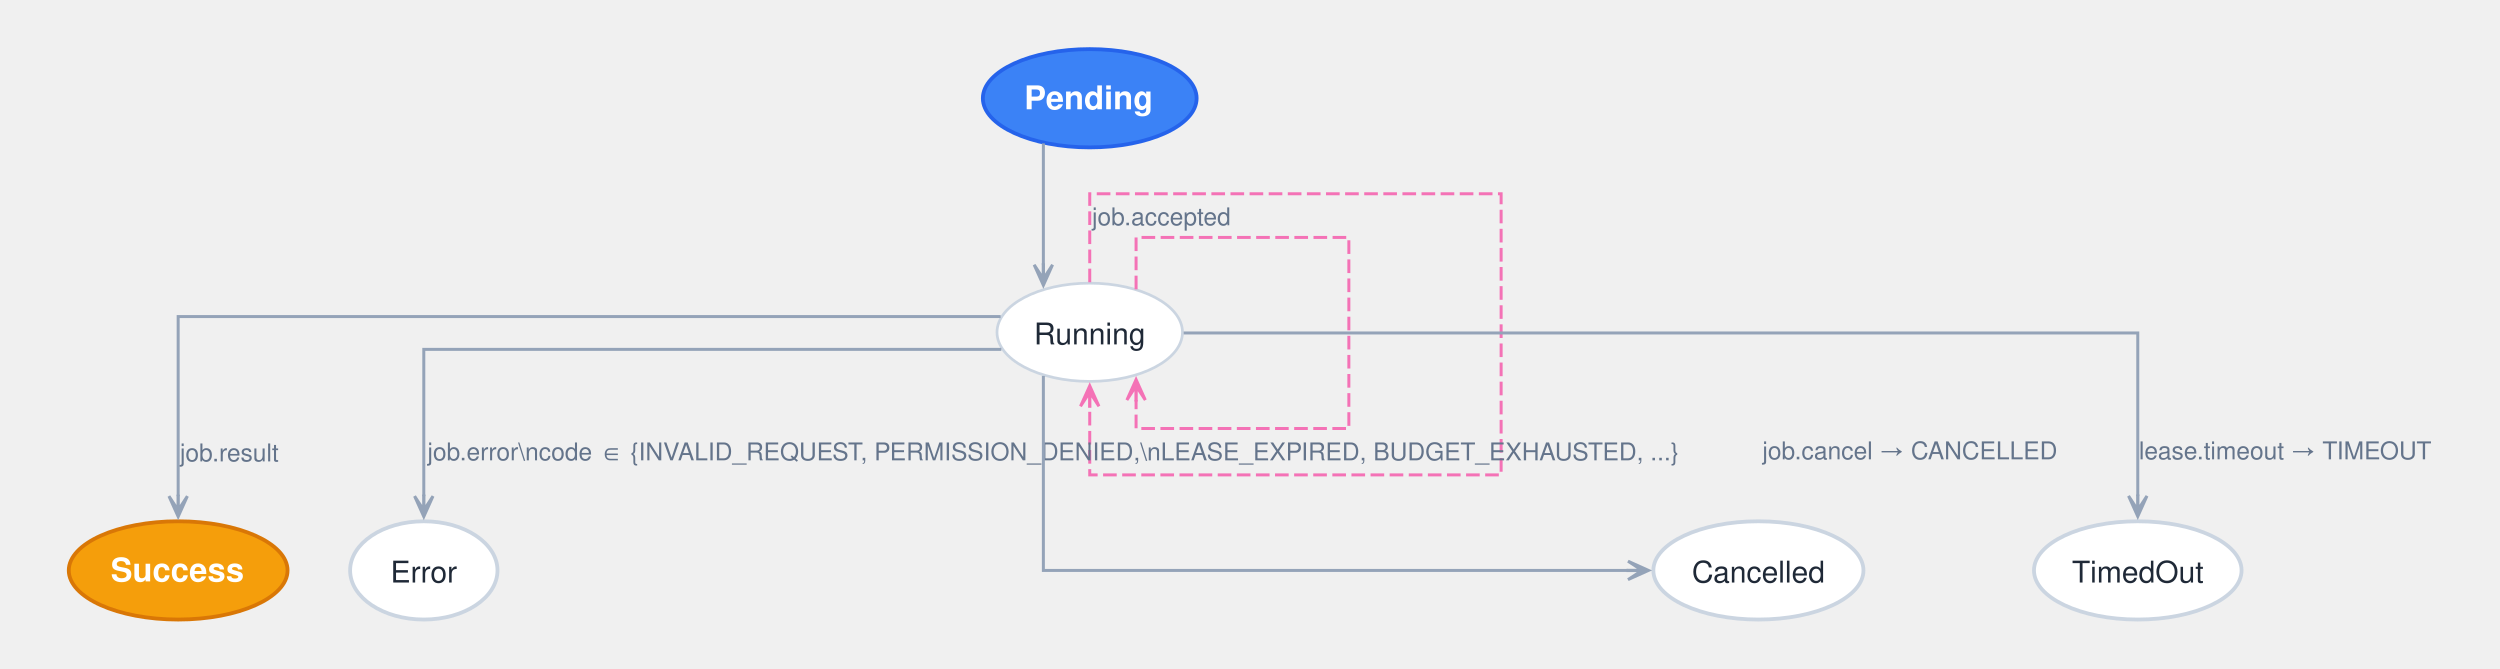
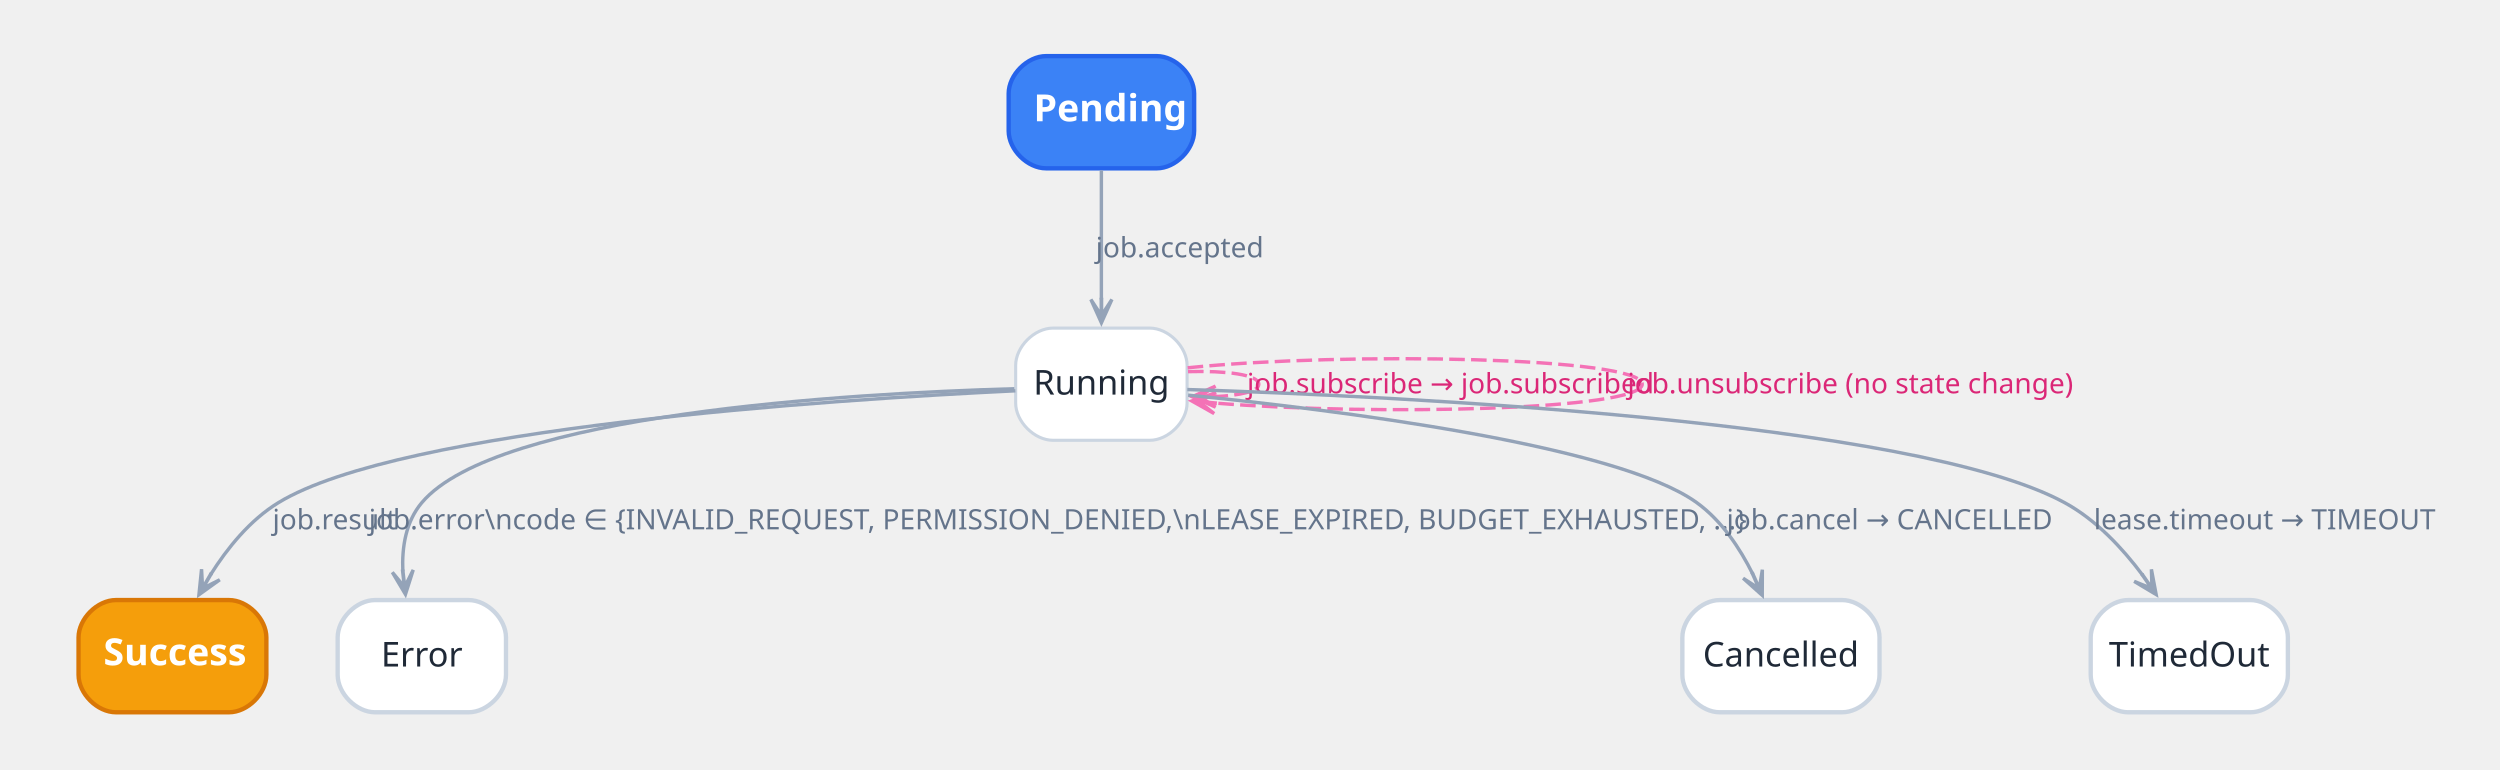
- <svg xmlns="http://www.w3.org/2000/svg" width="916pt" height="245pt" viewBox="0.00 0.00 916.00 245.00">
-   <g id="graph0" class="graph" transform="scale(1 1) rotate(0) translate(25.2 227)">
+ <svg xmlns="http://www.w3.org/2000/svg" width="802pt" height="247pt" viewBox="0.00 0.00 802.00 247.00">
+   <g id="graph0" class="graph" transform="scale(1 1) rotate(0) translate(25.2 228.5)">
    <g id="node1" class="node">
-       <ellipse fill="#3b82f6" stroke="#2563eb" stroke-width="1.4" cx="374.08" cy="-191" rx="39.16" ry="18" />
-       <text xml:space="preserve" text-anchor="start" x="350.08" y="-186.97" font-family="Helvetica,sans-Serif" font-weight="bold" font-size="12.00" fill="white">Pending</text>
+       <path fill="#3b82f6" stroke="#2563eb" stroke-width="1.4" d="M345.88,-210.5C345.88,-210.5 310.38,-210.5 310.38,-210.5 304.38,-210.5 298.38,-204.5 298.38,-198.5 298.38,-198.5 298.38,-186.5 298.38,-186.5 298.38,-180.5 304.38,-174.5 310.38,-174.5 310.38,-174.5 345.88,-174.5 345.88,-174.5 351.88,-174.5 357.88,-180.5 357.88,-186.5 357.88,-186.5 357.88,-198.5 357.88,-198.5 357.88,-204.5 351.88,-210.5 345.88,-210.5" />
+       <text xml:space="preserve" text-anchor="start" x="306.38" y="-189.6" font-family="TT Commons Pro Trial" font-weight="bold" font-size="12.00" fill="white">Pending</text>
    </g>
    <g id="node2" class="node">
-       <ellipse fill="white" stroke="#cbd5e1" cx="374.08" cy="-105.25" rx="33.98" ry="18" />
-       <text xml:space="preserve" text-anchor="middle" x="374.08" y="-100.8" font-family="Helvetica,sans-Serif" font-size="11.00" fill="#1f2937">Running</text>
+       <path fill="white" stroke="#cbd5e1" d="M343.62,-123.25C343.62,-123.25 312.62,-123.25 312.62,-123.25 306.62,-123.25 300.62,-117.25 300.62,-111.25 300.62,-111.25 300.62,-99.25 300.62,-99.25 300.62,-93.25 306.62,-87.25 312.62,-87.25 312.62,-87.25 343.62,-87.25 343.62,-87.25 349.62,-87.25 355.62,-93.25 355.62,-99.25 355.62,-99.25 355.62,-111.25 355.62,-111.25 355.62,-117.25 349.62,-123.25 343.62,-123.25" />
+       <text xml:space="preserve" text-anchor="middle" x="328.12" y="-101.92" font-family="TT Commons Pro Trial" font-size="11.00" fill="#1f2937">Running</text>
    </g>
    <g id="edge1" class="edge">
-       <path fill="none" stroke="#94a3b8" stroke-width="1.1" d="M357.09,-174.47C357.09,-174.47 357.09,-129.99 357.09,-129.99" />
-       <polygon fill="#94a3b8" stroke="#94a3b8" stroke-width="1.1" points="357.09,-122.49 360.46,-129.99 357.14,-124.9 357.14,-129.99 357.09,-129.99 357.04,-129.99 357.04,-124.9 353.71,-129.99 357.09,-122.49" />
-       <text xml:space="preserve" text-anchor="middle" x="400.33" y="-144.45" font-family="Helvetica,sans-Serif" font-size="9.00" fill="#64748b">job.accepted</text>
+       <path fill="none" stroke="#94a3b8" stroke-width="1.1" d="M328.12,-173.84C328.12,-161.87 328.12,-145.85 328.12,-132.41" />
+       <polygon fill="#94a3b8" stroke="#94a3b8" stroke-width="1.1" points="328.13,-124.94 331.5,-132.44 328.18,-127.35 328.18,-132.44 328.13,-132.44 328.08,-132.44 328.08,-127.35 324.75,-132.44 328.13,-124.94" />
+       <text xml:space="preserve" text-anchor="middle" x="353.25" y="-145.95" font-family="TT Commons Pro Trial" font-size="9.00" fill="#64748b">job.accepted</text>
    </g>
    <g id="edge6" class="edge">
-       <path fill="none" stroke="#f472b6" stroke-width="1.1" stroke-dasharray="5,2" d="M391.06,-121C391.06,-130.19 391.06,-140 391.06,-140 391.06,-140 469.02,-140 469.02,-140 469.02,-140 469.02,-70 469.02,-70 469.02,-70 391.06,-70 391.06,-70 391.06,-70 391.06,-80.43 391.06,-80.43" />
-       <polygon fill="#f472b6" stroke="#f472b6" stroke-width="1.1" points="391.06,-87.93 387.69,-80.43 391.01,-85.53 391.01,-80.43 391.06,-80.43 391.11,-80.43 391.11,-85.53 394.44,-80.43 391.06,-87.93" />
+       <path fill="none" stroke="#f472b6" stroke-width="1.1" stroke-dasharray="5,2" d="M355.91,-109.28C368.12,-109.64 378.62,-108.3 378.62,-105.25 378.62,-102.97 372.72,-101.64 364.61,-101.27" />
+       <polygon fill="#f472b6" stroke="#f472b6" stroke-width="1.1" points="357.25,-101.22 364.77,-97.89 359.66,-101.19 364.75,-101.22 364.75,-101.27 364.75,-101.32 359.66,-101.29 364.73,-104.64 357.25,-101.22" />
+       <text xml:space="preserve" text-anchor="middle" x="440.12" y="-102.33" font-family="TT Commons Pro Trial" font-size="9.00" fill="#db2777">job.subscribe → job.subscribed</text>
    </g>
    <g id="edge7" class="edge">
-       <path fill="none" stroke="#f472b6" stroke-width="1.1" stroke-dasharray="5,2" d="M374.08,-123.57C374.08,-138.11 374.08,-156 374.08,-156 374.08,-156 524.81,-156 524.81,-156 524.81,-156 524.81,-53 524.81,-53 524.81,-53 374.08,-53 374.08,-53 374.08,-53 374.08,-78.14 374.08,-78.14" />
-       <polygon fill="#f472b6" stroke="#f472b6" stroke-width="1.1" points="374.08,-85.64 370.7,-78.14 374.03,-83.23 374.03,-78.14 374.08,-78.14 374.13,-78.14 374.13,-83.23 377.45,-78.14 374.08,-85.64" />
+       <path fill="none" stroke="#f472b6" stroke-width="1.1" stroke-dasharray="5,2" d="M355.8,-110.51C406.54,-115.71 501.62,-113.96 501.62,-105.25 501.62,-97.01 416.66,-95 364.5,-99.2" />
+       <polygon fill="#f472b6" stroke="#f472b6" stroke-width="1.1" points="357.13,-99.87 364.3,-95.83 359.53,-99.6 364.6,-99.14 364.6,-99.19 364.61,-99.24 359.54,-99.7 364.91,-102.55 357.13,-99.87" />
+       <text xml:space="preserve" text-anchor="middle" x="568.38" y="-102.33" font-family="TT Commons Pro Trial" font-size="9.00" fill="#db2777">job.unsubscribe (no state change)</text>
    </g>
    <g id="node3" class="node">
-       <ellipse fill="#f59e0b" stroke="#d97706" stroke-width="1.4" cx="40.08" cy="-18" rx="40.08" ry="18" />
-       <text xml:space="preserve" text-anchor="start" x="15.33" y="-13.97" font-family="Helvetica,sans-Serif" font-weight="bold" font-size="12.00" fill="white">Success</text>
+       <path fill="#f59e0b" stroke="#d97706" stroke-width="1.4" d="M48.25,-36C48.25,-36 12,-36 12,-36 6,-36 0,-30 0,-24 0,-24 0,-12 0,-12 0,-6 6,0 12,0 12,0 48.25,0 48.25,0 54.25,0 60.25,-6 60.25,-12 60.25,-12 60.25,-24 60.25,-24 60.25,-30 54.25,-36 48.25,-36" />
+       <text xml:space="preserve" text-anchor="start" x="8" y="-15.1" font-family="TT Commons Pro Trial" font-weight="bold" font-size="12.00" fill="white">Success</text>
    </g>
    <g id="edge2" class="edge">
-       <path fill="none" stroke="#94a3b8" stroke-width="1.1" d="M341.44,-111C257.4,-111 40.08,-111 40.08,-111 40.08,-111 40.08,-45.21 40.08,-45.21" />
-       <polygon fill="#94a3b8" stroke="#94a3b8" stroke-width="1.1" points="40.08,-37.71 43.45,-45.21 40.13,-40.12 40.13,-45.21 40.08,-45.21 40.03,-45.21 40.03,-40.12 36.7,-45.21 40.08,-37.71" />
-       <text xml:space="preserve" text-anchor="middle" x="58.83" y="-57.95" font-family="Helvetica,sans-Serif" font-size="9.00" fill="#64748b">job.result</text>
+       <path fill="none" stroke="#94a3b8" stroke-width="1.1" d="M300.53,-103.13C241.15,-100.29 103.43,-91.24 64.12,-67.25 55.06,-61.72 47.76,-52.75 42.29,-44.05" />
+       <polygon fill="#94a3b8" stroke="#94a3b8" stroke-width="1.1" points="38.62,-37.71 45.3,-42.51 39.87,-39.77 42.42,-44.18 42.38,-44.2 42.33,-44.23 39.78,-39.82 39.46,-45.9 38.62,-37.71" />
+       <text xml:space="preserve" text-anchor="middle" x="82.12" y="-58.7" font-family="TT Commons Pro Trial" font-size="9.00" fill="#64748b">job.result</text>
    </g>
    <g id="node4" class="node">
-       <ellipse fill="white" stroke="#cbd5e1" stroke-width="1.4" cx="130.08" cy="-18" rx="27" ry="18" />
-       <text xml:space="preserve" text-anchor="middle" x="130.08" y="-13.55" font-family="Helvetica,sans-Serif" font-size="11.00" fill="#1f2937">Error</text>
+       <path fill="white" stroke="#cbd5e1" stroke-width="1.4" d="M125.12,-36C125.12,-36 95.12,-36 95.12,-36 89.12,-36 83.12,-30 83.12,-24 83.12,-24 83.12,-12 83.12,-12 83.12,-6 89.12,0 95.12,0 95.12,0 125.12,0 125.12,0 131.12,0 137.12,-6 137.12,-12 137.12,-12 137.12,-24 137.12,-24 137.12,-30 131.12,-36 125.12,-36" />
+       <text xml:space="preserve" text-anchor="middle" x="110.12" y="-14.68" font-family="TT Commons Pro Trial" font-size="11.00" fill="#1f2937">Error</text>
    </g>
    <g id="edge3" class="edge">
-       <path fill="none" stroke="#94a3b8" stroke-width="1.1" d="M341.68,-99C275.3,-99 130.08,-99 130.08,-99 130.08,-99 130.08,-45.22 130.08,-45.22" />
-       <polygon fill="#94a3b8" stroke="#94a3b8" stroke-width="1.1" points="130.08,-37.72 133.45,-45.22 130.13,-40.13 130.13,-45.22 130.08,-45.22 130.03,-45.22 130.03,-40.13 126.7,-45.22 130.08,-37.72" />
-       <text xml:space="preserve" text-anchor="middle" x="360.7" y="-58.33" font-family="Helvetica,sans-Serif" font-size="9.00" fill="#64748b">job.error\ncode ∈ {INVALID_REQUEST, PERMISSION_DENIED,\nLEASE_EXPIRED, BUDGET_EXHAUSTED, ...}</text>
+       <path fill="none" stroke="#94a3b8" stroke-width="1.1" d="M300.19,-103.8C246.96,-102.28 134.15,-95.7 110.12,-67.25 105.02,-61.21 103.68,-53.05 104.03,-45.17" />
+       <polygon fill="#94a3b8" stroke="#94a3b8" stroke-width="1.1" points="104.87,-37.84 107.36,-45.68 104.64,-40.24 104.06,-45.3 104.01,-45.3 103.96,-45.29 104.54,-40.23 100.66,-44.91 104.87,-37.84" />
+       <text xml:space="preserve" text-anchor="middle" x="314.12" y="-58.7" font-family="TT Commons Pro Trial" font-size="9.00" fill="#64748b">job.error\ncode ∈ {INVALID_REQUEST, PERMISSION_DENIED,\nLEASE_EXPIRED, BUDGET_EXHAUSTED, ...}</text>
    </g>
    <g id="node5" class="node">
-       <ellipse fill="white" stroke="#cbd5e1" stroke-width="1.4" cx="619.08" cy="-18" rx="38.49" ry="18" />
-       <text xml:space="preserve" text-anchor="middle" x="619.08" y="-13.55" font-family="Helvetica,sans-Serif" font-size="11.00" fill="#1f2937">Cancelled</text>
+       <path fill="white" stroke="#cbd5e1" stroke-width="1.4" d="M565.75,-36C565.75,-36 526.5,-36 526.5,-36 520.5,-36 514.5,-30 514.5,-24 514.5,-24 514.5,-12 514.5,-12 514.5,-6 520.5,0 526.5,0 526.5,0 565.75,0 565.75,0 571.75,0 577.75,-6 577.75,-12 577.75,-12 577.75,-24 577.75,-24 577.75,-30 571.75,-36 565.75,-36" />
+       <text xml:space="preserve" text-anchor="middle" x="546.12" y="-14.68" font-family="TT Commons Pro Trial" font-size="11.00" fill="#1f2937">Cancelled</text>
    </g>
    <g id="edge4" class="edge">
-       <path fill="none" stroke="#94a3b8" stroke-width="1.1" d="M357.09,-89.25C357.09,-64.06 357.09,-18 357.09,-18 357.09,-18 571.3,-18 571.3,-18" />
-       <polygon fill="#94a3b8" stroke="#94a3b8" stroke-width="1.1" points="578.8,-18 571.3,-21.38 576.39,-18.05 571.3,-18.05 571.3,-18 571.3,-17.95 576.39,-17.95 571.3,-14.63 578.8,-18" />
-       <text xml:space="preserve" text-anchor="middle" x="674.58" y="-58.7" font-family="Helvetica,sans-Serif" font-size="9.00" fill="#64748b">job.cancel → CANCELLED</text>
+       <path fill="none" stroke="#94a3b8" stroke-width="1.1" d="M355.95,-101.74C402.45,-97.09 493.4,-85.85 519.12,-67.25 527.02,-61.54 532.91,-52.77 537.13,-44.26" />
+       <polygon fill="#94a3b8" stroke="#94a3b8" stroke-width="1.1" points="540.13,-37.52 540.16,-45.74 539.19,-39.74 537.12,-44.39 537.08,-44.37 537.03,-44.35 539.1,-39.7 533.99,-43 540.13,-37.52" />
+       <text xml:space="preserve" text-anchor="middle" x="580.96" y="-58.7" font-family="TT Commons Pro Trial" font-size="9.00" fill="#64748b">job.cancel → CANCELLED</text>
    </g>
    <g id="node6" class="node">
-       <ellipse fill="white" stroke="#cbd5e1" stroke-width="1.4" cx="758.08" cy="-18" rx="38.03" ry="18" />
-       <text xml:space="preserve" text-anchor="middle" x="758.08" y="-13.55" font-family="Helvetica,sans-Serif" font-size="11.00" fill="#1f2937">TimedOut</text>
+       <path fill="white" stroke="#cbd5e1" stroke-width="1.4" d="M696.75,-36C696.75,-36 657.5,-36 657.5,-36 651.5,-36 645.5,-30 645.5,-24 645.5,-24 645.5,-12 645.5,-12 645.5,-6 651.5,0 657.5,0 657.5,0 696.75,0 696.75,0 702.75,0 708.75,-6 708.75,-12 708.75,-12 708.75,-24 708.75,-24 708.75,-30 702.75,-36 696.75,-36" />
+       <text xml:space="preserve" text-anchor="middle" x="677.12" y="-14.68" font-family="TT Commons Pro Trial" font-size="11.00" fill="#1f2937">TimedOut</text>
    </g>
    <g id="edge5" class="edge">
-       <path fill="none" stroke="#94a3b8" stroke-width="1.1" d="M408.49,-105C502.75,-105 758.08,-105 758.08,-105 758.08,-105 758.08,-45.29 758.08,-45.29" />
-       <polygon fill="#94a3b8" stroke="#94a3b8" stroke-width="1.1" points="758.08,-37.79 761.45,-45.29 758.13,-40.2 758.13,-45.29 758.08,-45.29 758.03,-45.29 758.03,-40.2 754.7,-45.29 758.08,-37.79" />
-       <text xml:space="preserve" text-anchor="middle" x="812.08" y="-58.7" font-family="Helvetica,sans-Serif" font-size="9.00" fill="#64748b">lease.timeout → TIMEOUT</text>
+       <path fill="none" stroke="#94a3b8" stroke-width="1.1" d="M355.69,-103.54C422.07,-101.42 588.85,-93.55 637.12,-67.25 647.13,-61.8 655.64,-52.74 662.2,-43.93" />
+       <polygon fill="#94a3b8" stroke="#94a3b8" stroke-width="1.1" points="666.49,-37.78 664.97,-45.86 665.15,-39.78 662.24,-43.96 662.2,-43.93 662.16,-43.9 665.07,-39.73 659.43,-42 666.49,-37.78" />
+       <text xml:space="preserve" text-anchor="middle" x="701.3" y="-58.7" font-family="TT Commons Pro Trial" font-size="9.00" fill="#64748b">lease.timeout → TIMEOUT</text>
    </g>
  </g>
</svg>
